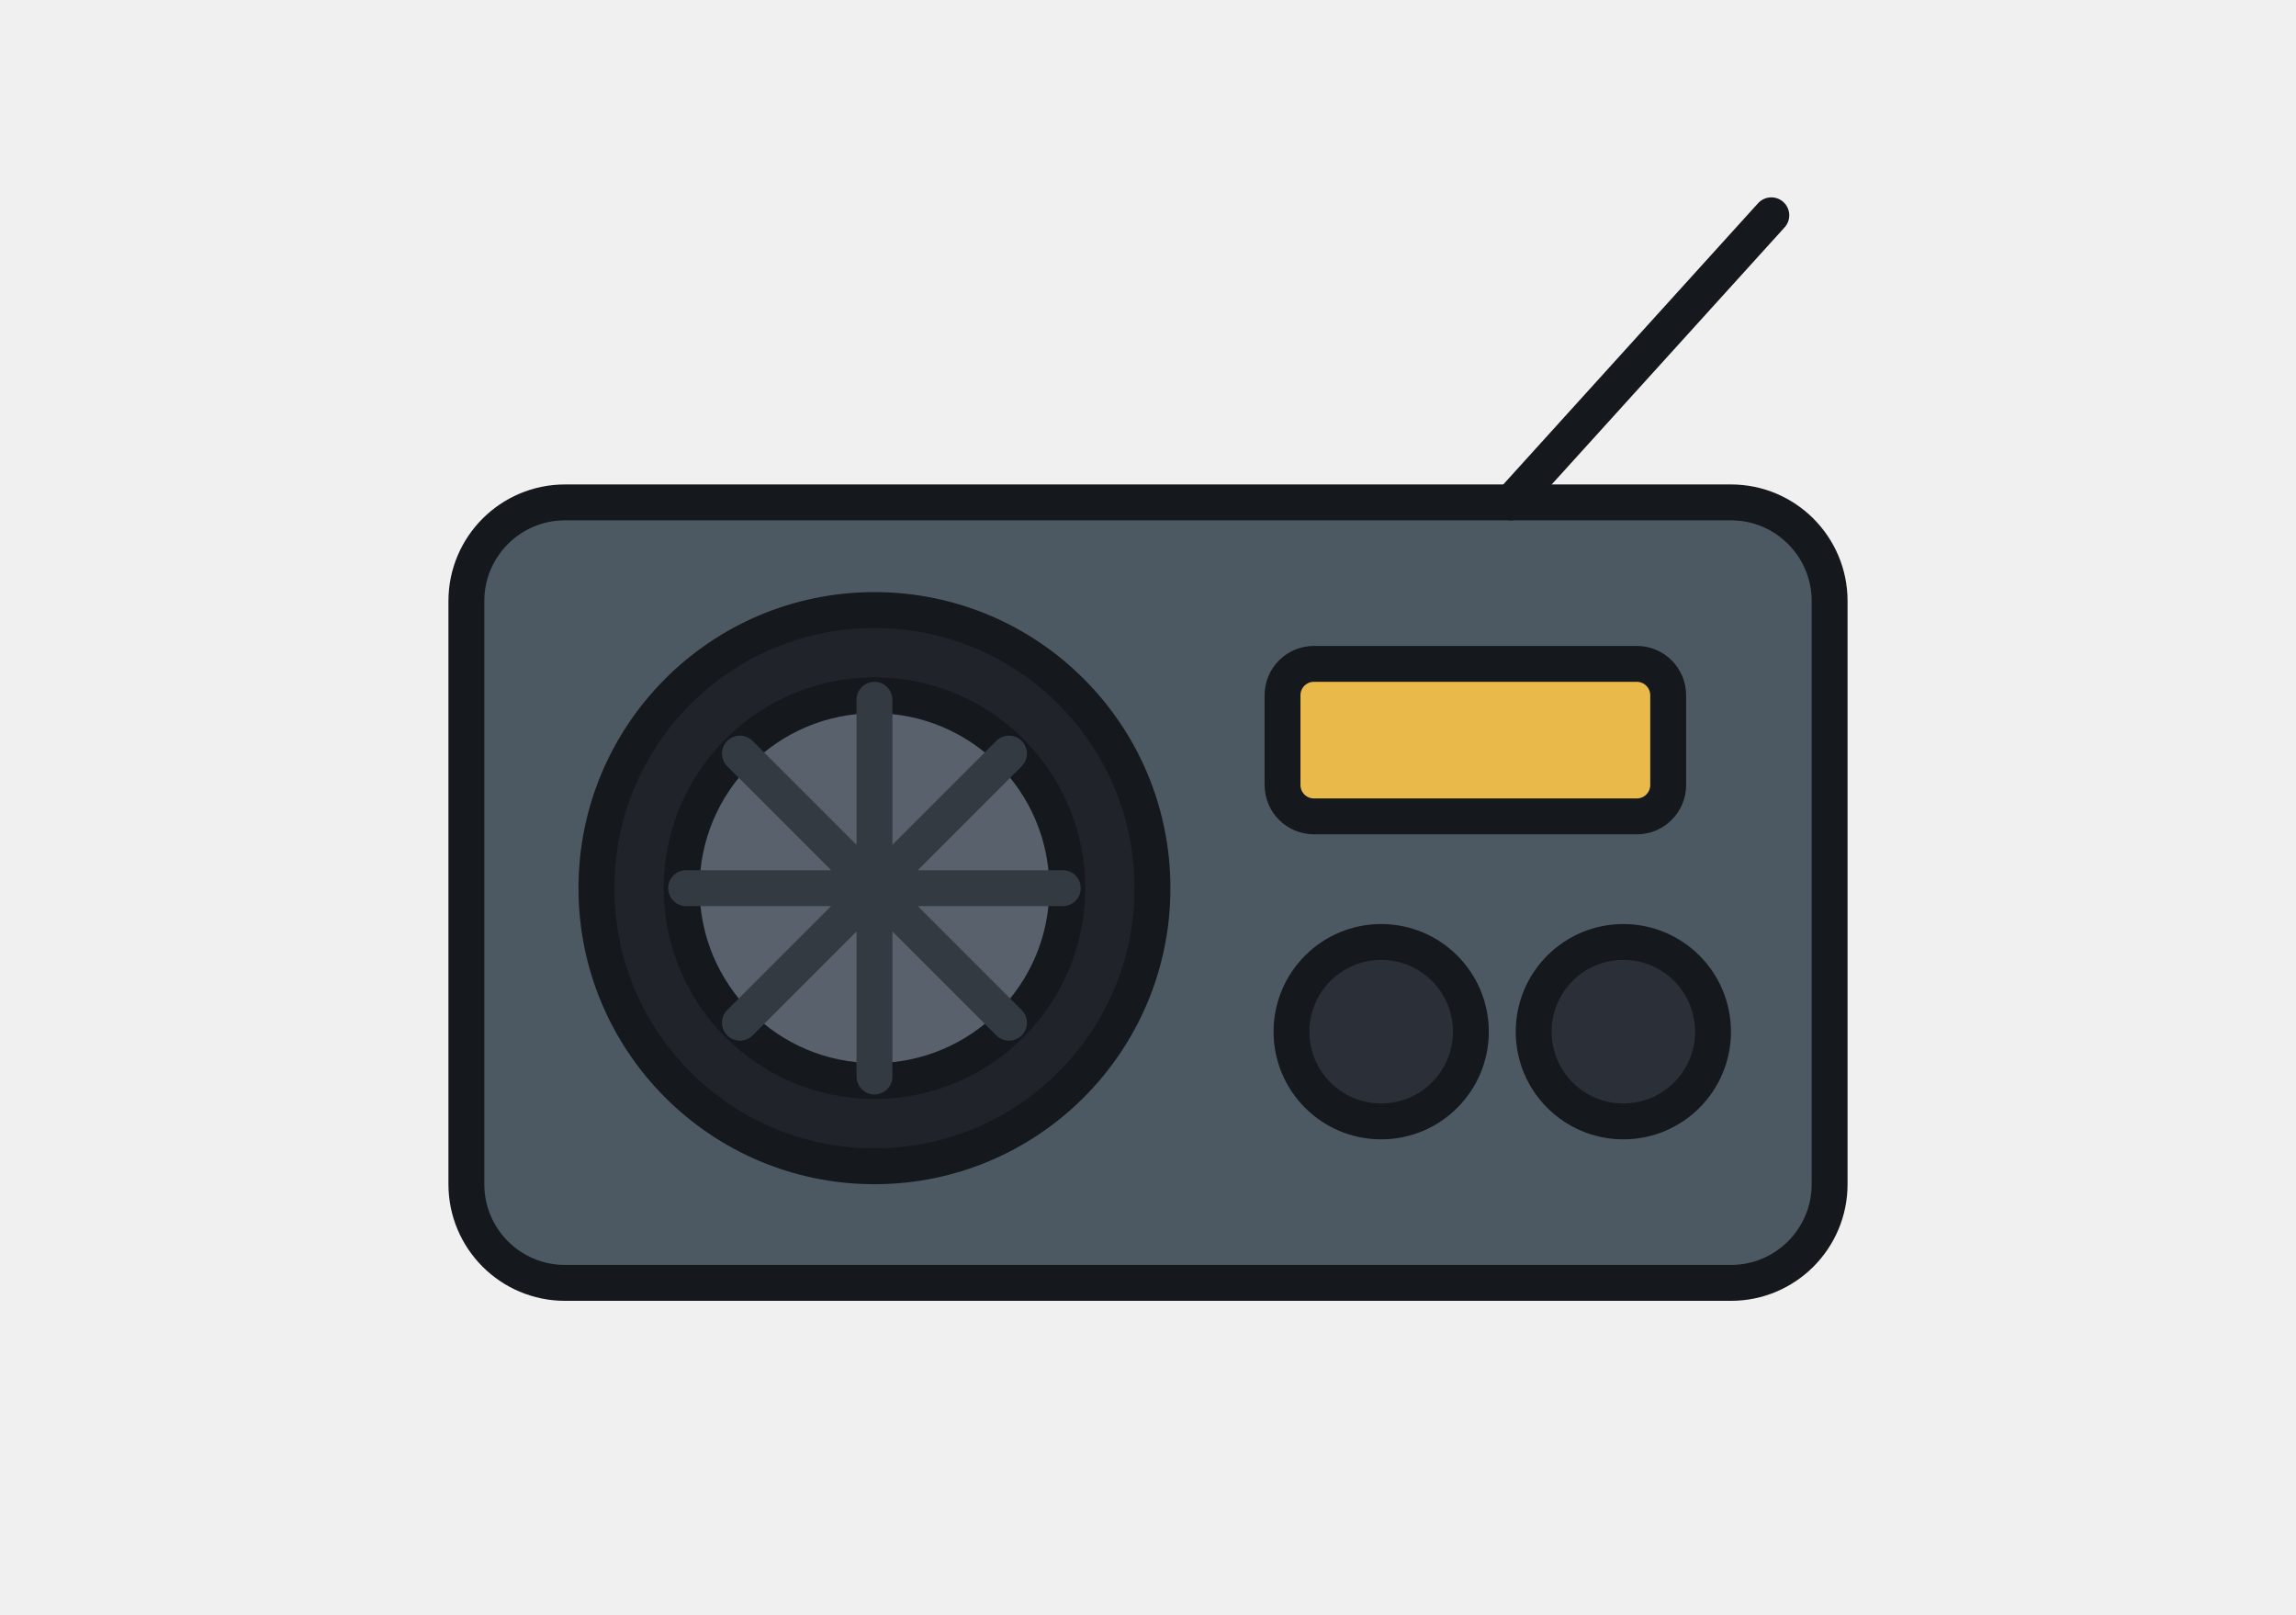
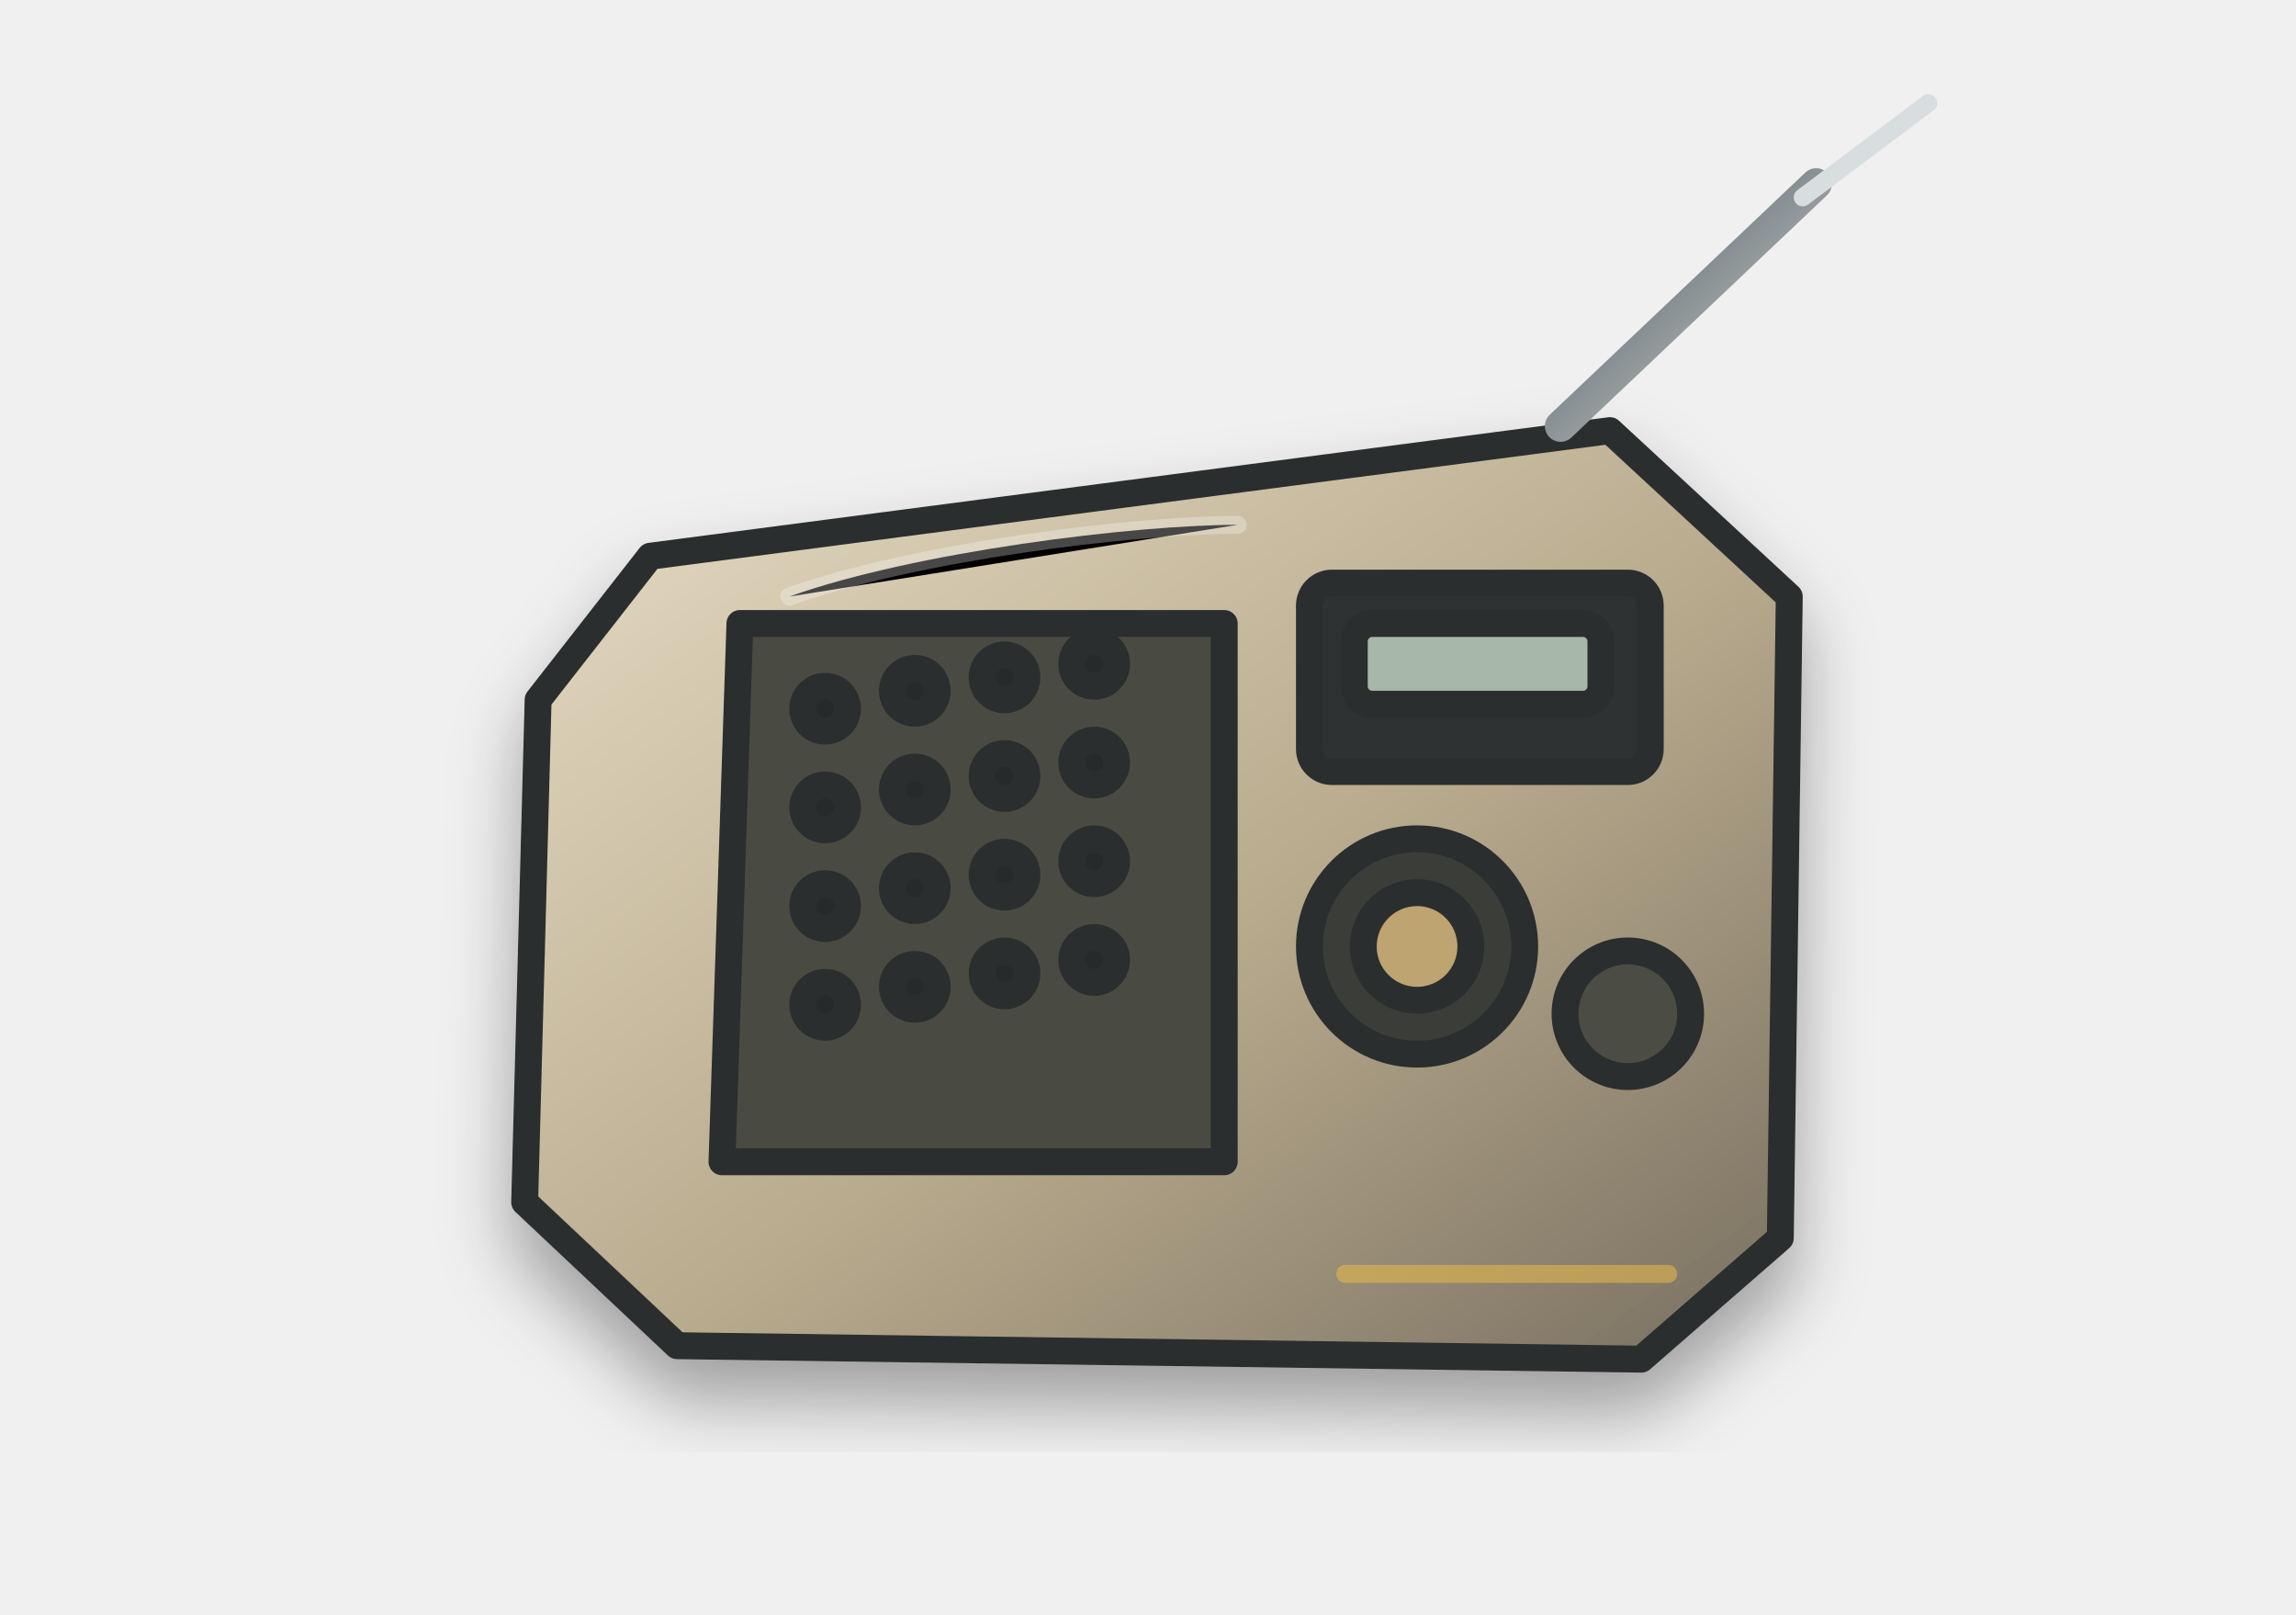
<svg xmlns="http://www.w3.org/2000/svg" viewBox="0 0 512 360">
-   <g stroke="#15181d" stroke-width="8" stroke-linejoin="round" stroke-linecap="round">
-     <rect x="104" y="112" width="304" height="174" rx="22" fill="#4d5962" />
-     <path d="M337 112 395 48" />
-     <circle cx="195" cy="198" r="62" fill="#20242a" />
-     <circle cx="195" cy="198" r="43" fill="#59616c" />
-     <path d="M153 198h84M195 156v84M165 168l60 60M225 168l-60 60" stroke="#343a42" />
-     <rect x="286" y="148" width="86" height="34" rx="7" fill="#e9b949" />
-     <circle cx="308" cy="230" r="20" fill="#2b3038" />
-     <circle cx="362" cy="230" r="20" fill="#2b3038" />
+   <defs>
+     <linearGradient id="body" x1="0" y1="0" x2="1" y2="1">
+       <stop stop-color="#e7ddc6" />
+       <stop offset=".55" stop-color="#b8aa8d" />
+       <stop offset="1" stop-color="#786f60" />
+     </linearGradient>
+     <linearGradient id="chrome" x1="0" y1="0" x2="1" y2="1">
+       <stop stop-color="#f2f3ef" />
+       <stop offset=".45" stop-color="#858e92" />
+       <stop offset="1" stop-color="#d9d9cf" />
+     </linearGradient>
+     <filter id="s">
+       <feDropShadow dx="0" dy="9" stdDeviation="8" flood-opacity=".34" />
+     </filter>
+   </defs>
+   <g filter="url(#s)" stroke="#2b2e2d" stroke-width="6" stroke-linejoin="round">
+     <path d="M145 124 359 96l40 37-2 143-31 27-215-3-34-32 3-112z" fill="url(#body)" />
+     <path d="M165 139h108v120H161z" fill="#4a4b43" />
+     <g fill="#282b29">
+       <circle cx="184" cy="158" r="5" />
+       <circle cx="204" cy="154" r="5" />
+       <circle cx="224" cy="151" r="5" />
+       <circle cx="244" cy="148" r="5" />
+       <circle cx="184" cy="180" r="5" />
+       <circle cx="204" cy="176" r="5" />
+       <circle cx="224" cy="173" r="5" />
+       <circle cx="244" cy="170" r="5" />
+       <circle cx="184" cy="202" r="5" />
+       <circle cx="204" cy="198" r="5" />
+       <circle cx="224" cy="195" r="5" />
+       <circle cx="244" cy="192" r="5" />
+       <circle cx="184" cy="224" r="5" />
+       <circle cx="204" cy="220" r="5" />
+       <circle cx="224" cy="217" r="5" />
+       <circle cx="244" cy="214" r="5" />
+     </g>
+     <rect x="292" y="130" width="76" height="42" rx="5" fill="#2d3332" />
+     <rect x="302" y="139" width="55" height="18" rx="4" fill="#a7b7a8" />
+     <circle cx="316" cy="211" r="24" fill="#3b3e39" />
+     <circle cx="316" cy="211" r="12" fill="#bda46f" />
+     <circle cx="363" cy="226" r="14" fill="#4c4d45" />
  </g>
+   <path d="M348 95 405 41" stroke="url(#chrome)" stroke-width="7" stroke-linecap="round" />
+   <path d="M402 44 430 23" stroke="#d8dedf" stroke-width="4" stroke-linecap="round" />
+   <path d="M176 133c28-10 77-16 100-16" stroke="#fff" stroke-width="4" stroke-opacity=".28" stroke-linecap="round" />
+   <path d="M300 284h72" stroke="#e9b949" stroke-width="4" stroke-opacity=".55" stroke-linecap="round" />
</svg>
